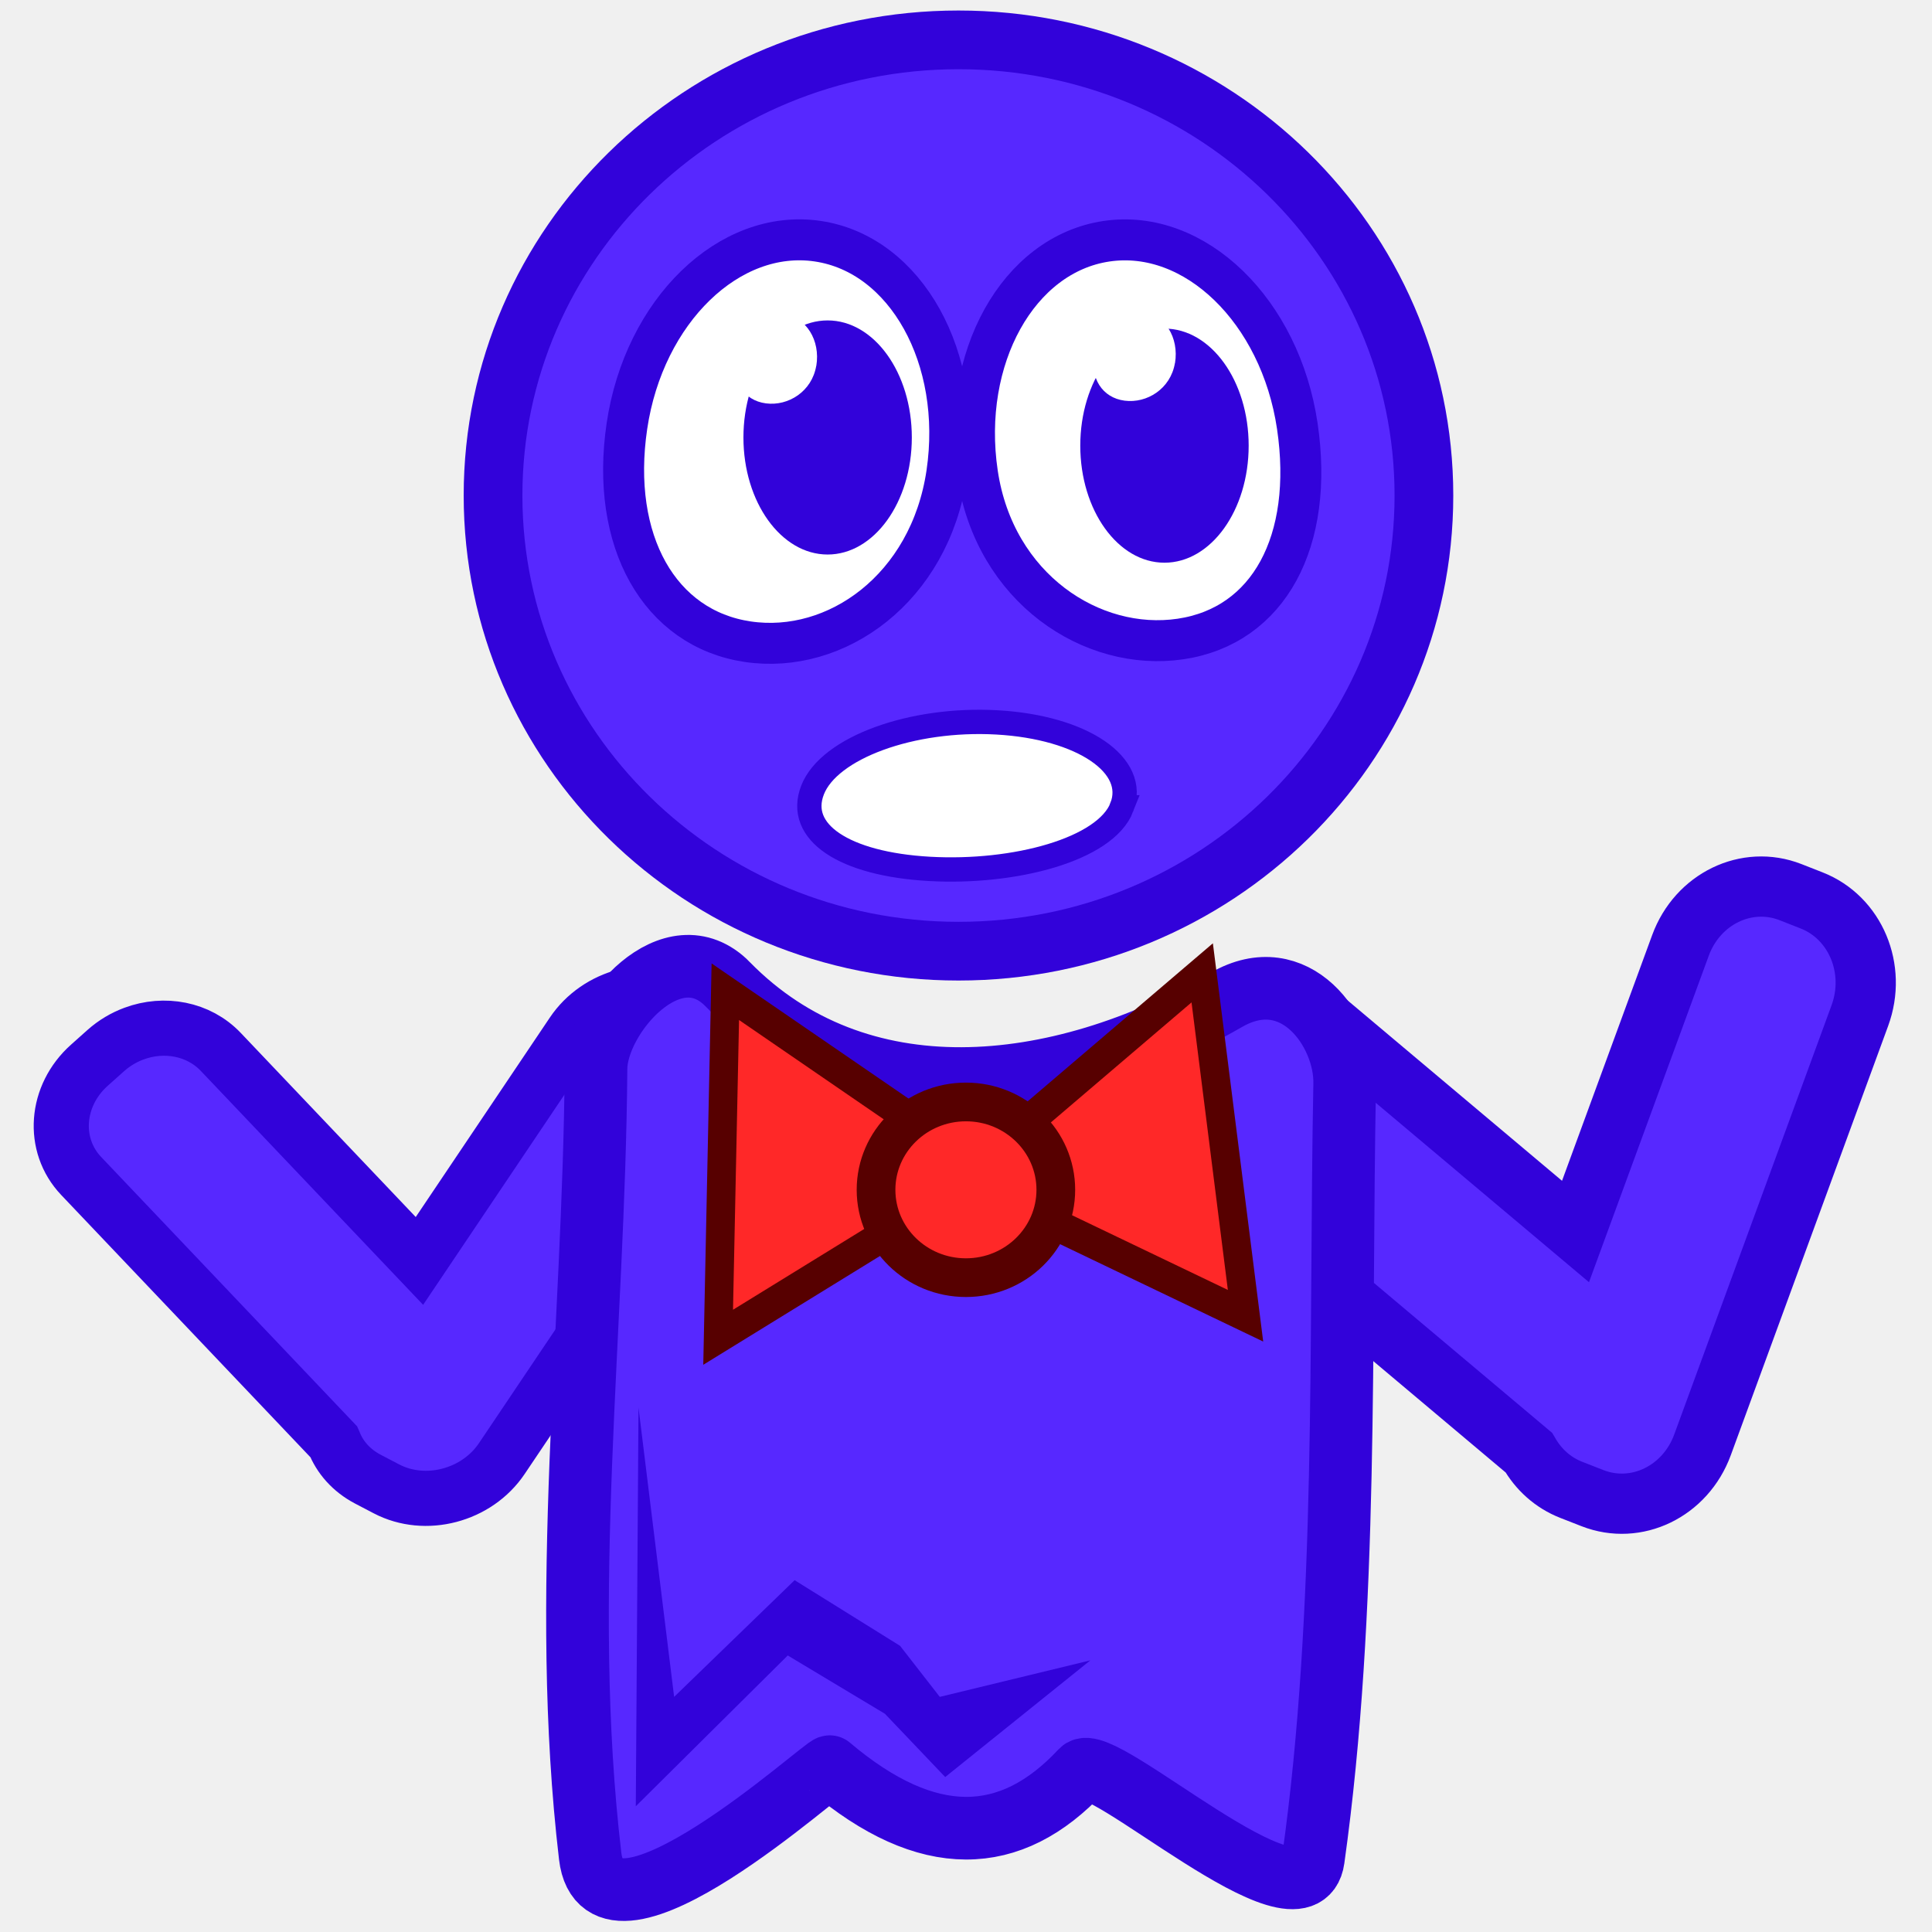
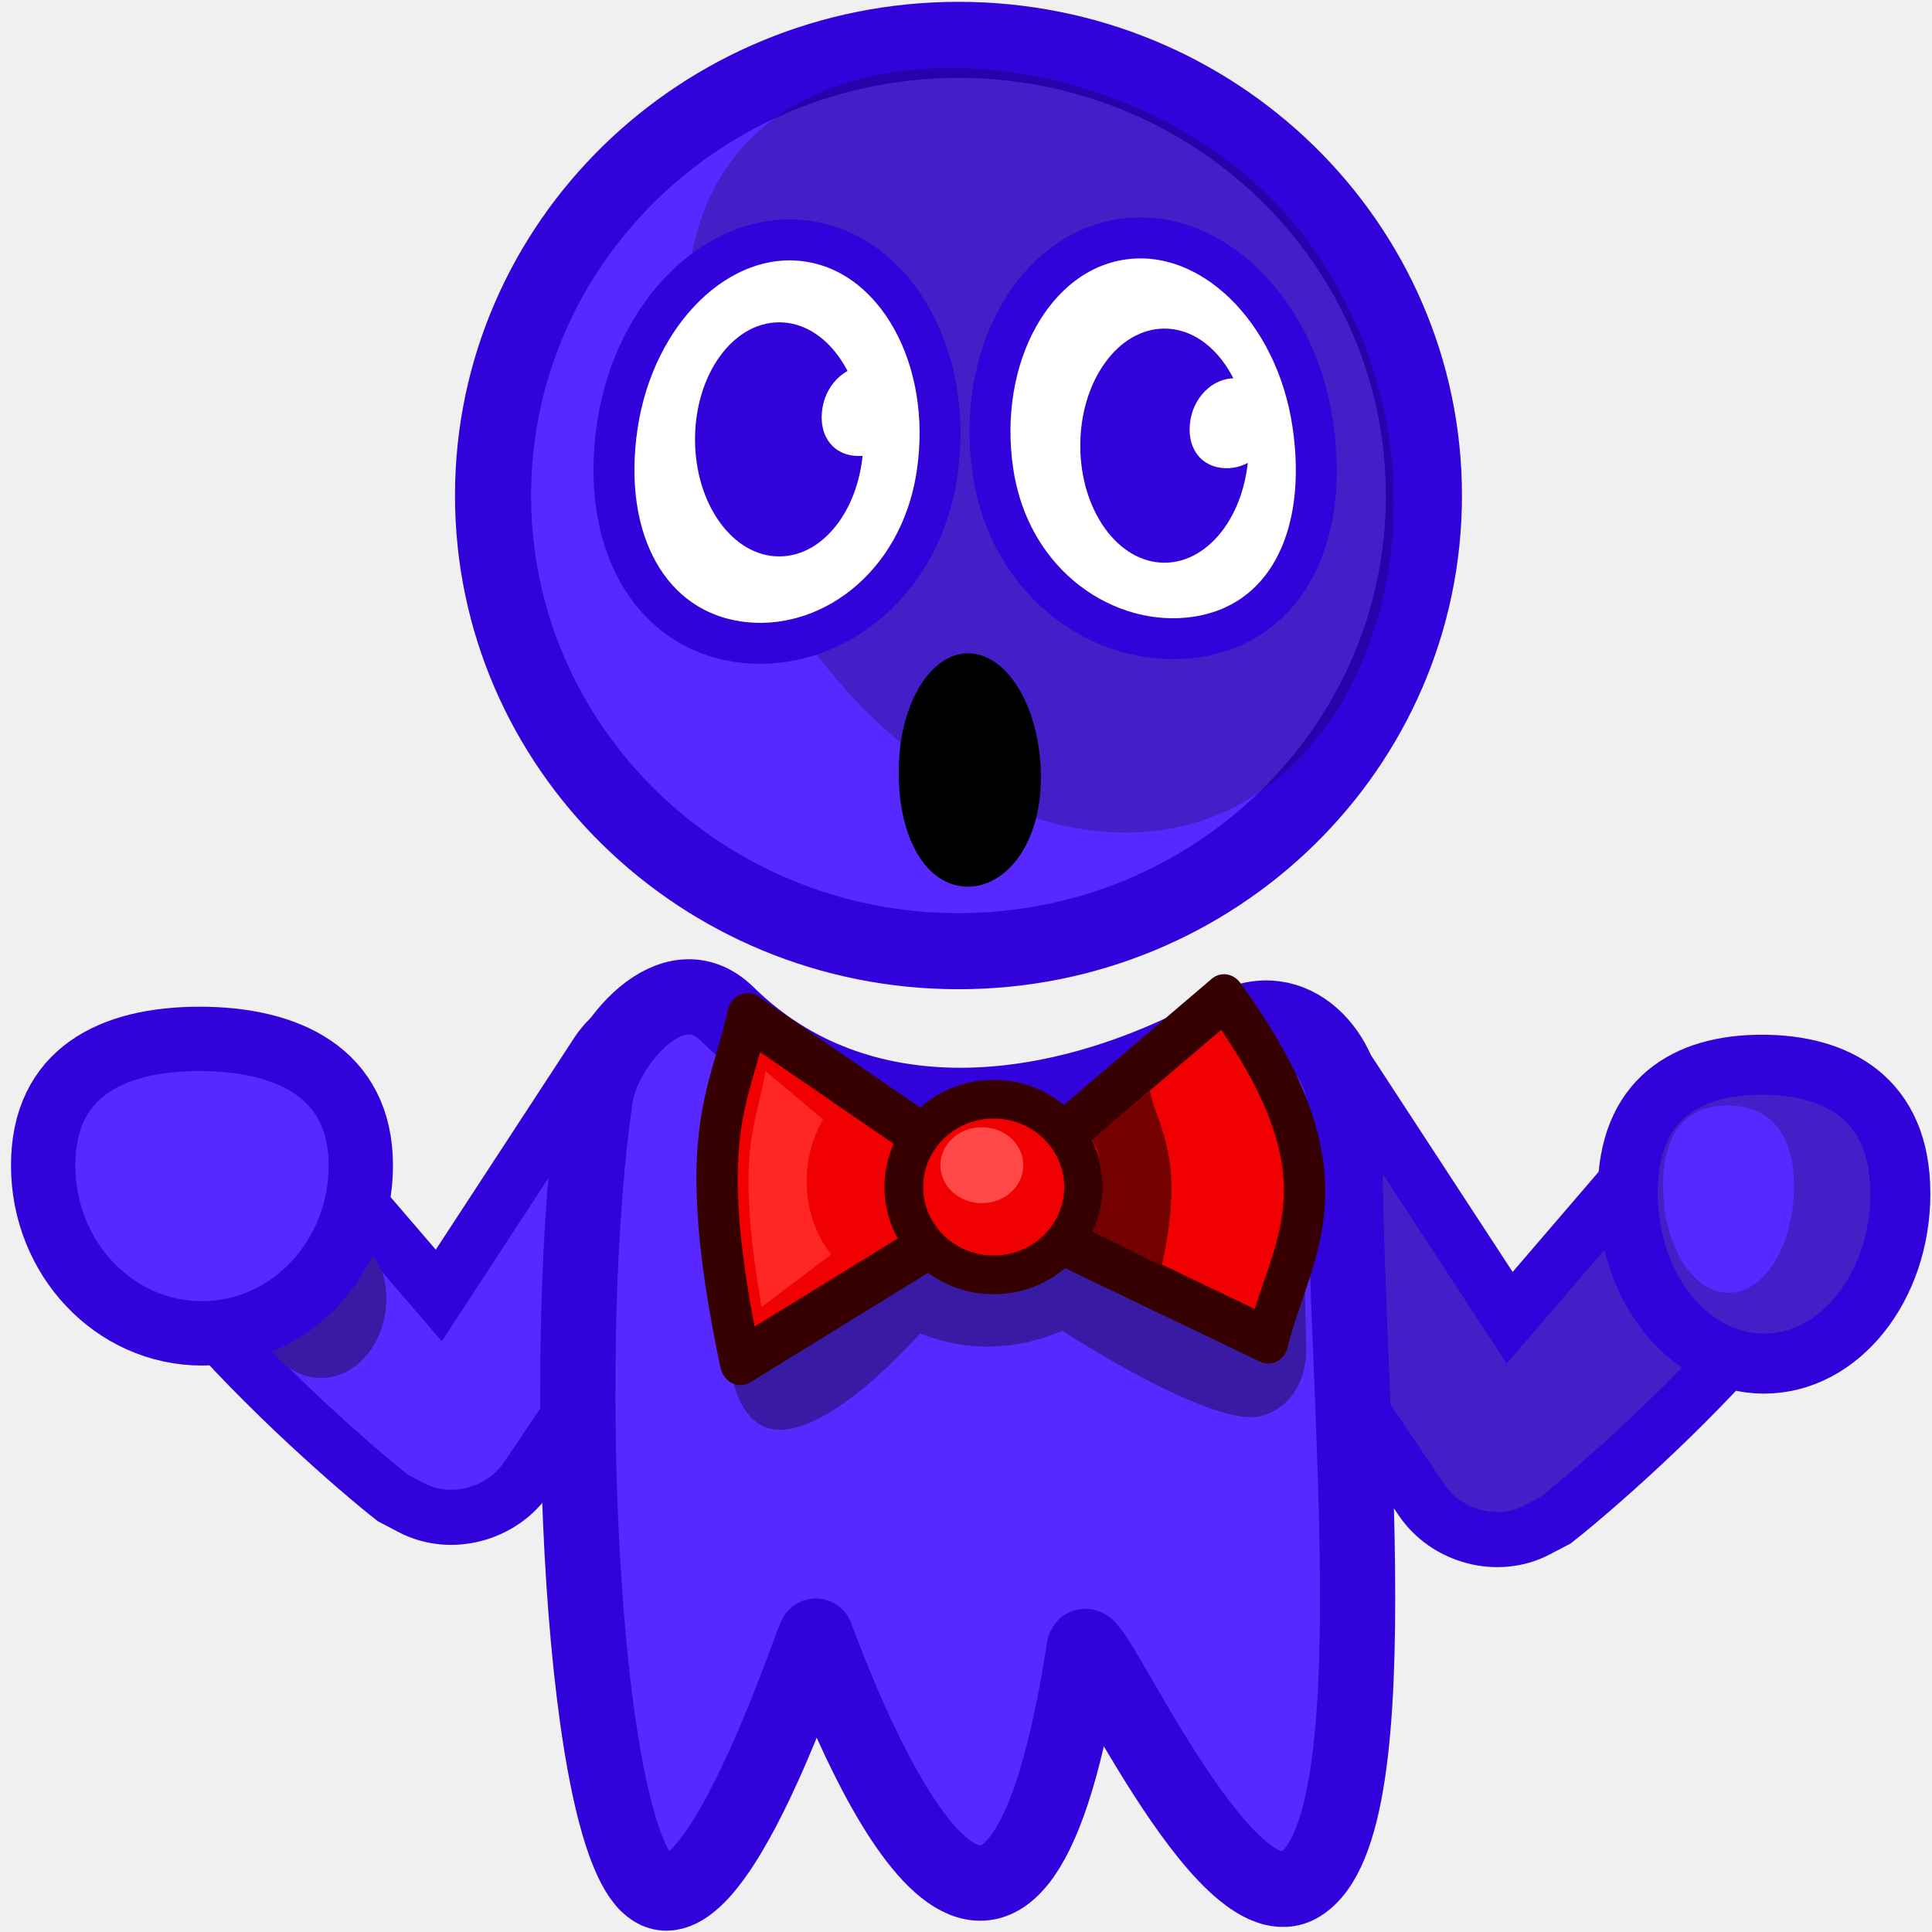
- <svg xmlns="http://www.w3.org/2000/svg" width="100" height="100" viewBox="0 0 26.458 26.458" version="1.1" id="svg1">
-   <defs id="defs1" />
+ <svg xmlns="http://www.w3.org/2000/svg" width="100" height="100" viewBox="0 0 26.458 26.458" version="1.1" id="svg1" xml:space="preserve">
+   <defs id="defs1">
+     <linearGradient id="linearGradient13895">
+       <stop style="stop-color:#000000;stop-opacity:1;" offset="0" id="stop13893" />
+     </linearGradient>
+     <filter style="color-interpolation-filters:sRGB;" id="filter14269" x="-0.312" y="-0.296" width="1.623" height="1.592">
+       <feGaussianBlur stdDeviation="0.205" result="blur" id="feGaussianBlur14263" />
+       <feComposite in="SourceGraphic" in2="blur" operator="in" result="composite1" id="feComposite14265" />
+       <feComposite in="composite1" in2="composite1" operator="in" result="composite2" id="feComposite14267" />
+     </filter>
+   </defs>
  <g id="layer1">
-     <path id="path3" style="fill:#5728ff;fill-opacity:1;stroke:#3202da;stroke-width:0.825;stroke-dasharray:none;stroke-opacity:1" d="m 16.935,13.921 c -0.128,0.081 -0.244,0.19 -0.339,0.328 l -0.183,0.265 c -0.381,0.551 -0.283,1.336 0.221,1.759 l 4.304,3.621 2.5e-4,4.44e-4 c 0.128,0.227 0.327,0.41 0.581,0.509 l 0.289,0.113 c 0.601,0.235 1.273,-0.091 1.507,-0.73 l 2.155,-5.879 c 0.234,-0.639 -0.061,-1.342 -0.662,-1.577 l -0.288,-0.113 c -0.601,-0.235 -1.273,0.091 -1.507,0.73 L 21.576,16.865 18.192,14.018 c -0.377,-0.318 -0.872,-0.339 -1.257,-0.097 z" />
-     <path id="rect1" style="fill:#5728ff;fill-opacity:1;stroke:#3202da;stroke-width:0.755;stroke-dasharray:none;stroke-opacity:1" d="m 1.835,14.155 c -0.138,0.051 -0.269,0.128 -0.386,0.232 l -0.224,0.2 c -0.467,0.416 -0.517,1.093 -0.113,1.518 l 3.46,3.641 1.561e-4,4.08e-4 c 0.081,0.209 0.238,0.39 0.464,0.509 l 0.256,0.134 c 0.533,0.279 1.238,0.094 1.58,-0.415 l 3.151,-4.686 c 0.342,-0.509 0.189,-1.144 -0.344,-1.423 L 9.423,13.73 C 8.89,13.451 8.185,13.636 7.843,14.146 L 5.744,17.268 3.023,14.405 C 2.719,14.086 2.249,14.001 1.835,14.155 Z" />
-     <path id="rect3" style="fill:#5728ff;fill-opacity:1;stroke:#3202da;stroke-width:0.858;stroke-opacity:1" d="m 9.966,13.48 c 1.775,1.808 4.489,1.562 6.828,0.213 0.944,-0.545 1.635,0.432 1.621,1.148 -0.068,3.541 0.05,7.201 -0.43,10.619 -0.148,1.053 -2.915,-1.49 -3.176,-1.21 -0.965,1.037 -2.103,1.079 -3.445,-0.056 -0.047,-0.04 -3.102,2.759 -3.282,1.223 -0.421,-3.578 0.053,-7.188 0.08,-10.782 0.005,-0.716 1.05,-1.924 1.804,-1.156 z" />
-     <ellipse style="fill:#5728ff;fill-opacity:1;stroke:#3202da;stroke-width:0.804;stroke-dasharray:none;stroke-opacity:1" id="path1" cx="13.126" cy="6.786" rx="6.374" ry="6.24" />
-     <path id="ellipse3" style="fill:#ffffff;stroke:#3202da;stroke-width:0.561;stroke-opacity:1" transform="rotate(8.428451)" d="m 13.776,4.512 c 0,1.594 -1.135,2.68 -2.358,2.68 -1.223,-2e-7 -2.07,-1.086 -2.07,-2.68 0,-1.594 0.991,-2.886 2.214,-2.886 1.223,0 2.214,1.292 2.214,2.886 z" />
-     <path id="ellipse1" style="fill:#ffffff;stroke:#3202da;stroke-width:0.561;stroke-opacity:1" transform="matrix(-0.9891997,0.1465743,0.1465743,0.9891997,0,0)" d="m -12.291,8.375 c 0,1.594 -1.197,2.651 -2.419,2.651 -1.223,0 -2.009,-1.057 -2.009,-2.651 0,-1.594 0.991,-2.886 2.214,-2.886 1.223,0 2.214,1.292 2.214,2.886 z" />
-     <path id="path2" style="fill:#ffffff;stroke:#3202da;stroke-width:0.333;stroke-opacity:1" d="m 15.363,11.056 c -0.226,0.577 -1.466,0.909 -2.635,0.843 -1.169,-0.066 -1.826,-0.504 -1.6,-1.081 0.226,-0.577 1.357,-0.991 2.526,-0.925 1.169,0.066 1.934,0.586 1.708,1.163 z" />
-     <path style="fill:#ff2828;fill-opacity:1;stroke:#570000;stroke-width:0.498;stroke-opacity:1" id="path5" d="M 11.531,16.706 6.2,16.371 9.156,11.922 Z" transform="matrix(0.03092799,0.8854601,-0.78587,0.03484738,22.60674,7.520962)" />
-     <path style="fill:#ff2828;fill-opacity:1;stroke:#570000;stroke-width:0.498;stroke-opacity:1" id="path6" d="M 11.531,16.706 6.2,16.371 9.156,11.922 Z" transform="matrix(0.0619263,0.8838333,0.7852006,-0.04760398,3.225363,8.622313)" />
-     <ellipse style="fill:#ff2828;fill-opacity:1;stroke:#570000;stroke-width:0.53;stroke-opacity:1" id="path4" cx="13.228" cy="16.294" rx="1.231" ry="1.203" />
-     <ellipse style="fill:#3202da;fill-opacity:1;stroke:none;stroke-width:0.585;stroke-opacity:1" id="path7" cx="11.334" cy="5.991" rx="1.153" ry="1.603" />
+     <path id="path3" style="fill:#441fc7;fill-opacity:1;stroke:#3202da;stroke-width:0.755;stroke-dasharray:none;stroke-opacity:1" d="m 24.503,14.72 c 0.243,0.086 0.423,0.265 0.61,0.432 1.285,1.264 -2.87,4.93 -3.811,5.668 l -0.256,0.134 c -0.533,0.279 -1.238,0.094 -1.58,-0.415 l -3.151,-4.686 c -0.342,-0.509 -0.189,-1.144 0.344,-1.423 l 0.256,-0.134 c 0.533,-0.279 1.238,-0.094 1.58,0.415 l 2.179,3.335 2.641,-3.075 c 0.303,-0.319 0.774,-0.403 1.187,-0.25 z" />
+     <path id="rect1" style="fill:#5728ff;fill-opacity:1;stroke:#3202da;stroke-width:0.755;stroke-dasharray:none;stroke-opacity:1" d="m 2.18,14.415 c -0.243,0.086 -0.423,0.265 -0.61,0.432 -1.285,1.264 2.87,4.93 3.811,5.668 l 0.256,0.134 c 0.533,0.279 1.238,0.094 1.58,-0.415 l 3.151,-4.686 c 0.342,-0.509 0.189,-1.144 -0.344,-1.423 L 9.768,13.991 C 9.235,13.712 8.53,13.897 8.188,14.406 L 6.009,17.741 3.367,14.666 C 3.064,14.346 2.593,14.262 2.18,14.415 Z" />
+     <path id="rect3" style="fill:#5728ff;fill-opacity:1;stroke:#3202da;stroke-width:1.03;stroke-dasharray:none;stroke-opacity:1" d="m 9.962,13.889 c 1.778,1.749 4.495,1.512 6.837,0.206 0.945,-0.527 1.637,0.418 1.623,1.111 -0.068,3.427 0.722,9.785 -0.619,10.602 -1.053,0.642 -2.898,-3.605 -2.955,-3.239 -0.923,5.983 -2.781,2.241 -3.675,-0.163 -0.021,-0.056 -1.408,4.294 -2.31,3.397 C 7.915,24.86 7.671,18.232 8.156,15.008 8.259,14.322 9.207,13.146 9.962,13.889 Z" />
+     <ellipse style="fill:#5728ff;fill-opacity:1;stroke:#3202da;stroke-width:1.042;stroke-dasharray:none;stroke-opacity:1" id="path1" cx="13.126" cy="6.786" rx="6.374" ry="6.24" />
+     <path id="path12" style="fill-opacity:0.22;stroke-width:0.515;stroke-linecap:round;stroke-linejoin:round" d="m 10.897,8.558 c 1.715,2.59 4.543,3.595 6.416,2.244 C 19.185,9.452 19.79,6.124 18.075,3.534 16.36,0.944 12.498,0.257 10.625,1.608 8.753,2.959 9.182,5.968 10.897,8.558 Z" />
+     <path id="ellipse3" style="fill:#ffffff;stroke:#3202da;stroke-width:0.561;stroke-opacity:1" d="M 12.833,6.483 C 12.6,8.06 11.317,8.967 10.108,8.788 8.898,8.609 8.22,7.411 8.453,5.834 8.687,4.257 9.857,3.125 11.066,3.304 c 1.21,0.179 2.001,1.603 1.767,3.179 z" />
+     <path id="ellipse1" style="fill:#ffffff;stroke:#3202da;stroke-width:0.561;stroke-opacity:1" d="m 13.598,6.456 c 0.234,1.577 1.572,2.447 2.782,2.268 C 17.589,8.545 18.212,7.384 17.978,5.807 17.745,4.231 16.575,3.098 15.365,3.277 14.156,3.457 13.365,4.88 13.598,6.456 Z" />
+     <path id="path2" style="fill:#000000;fill-opacity:1;stroke:none;stroke-width:0.282;stroke-opacity:1" d="m 14.254,10.706 c -0.019,0.915 -0.532,1.488 -1.069,1.433 -0.538,-0.055 -0.897,-0.716 -0.877,-1.631 0.019,-0.915 0.471,-1.613 1.008,-1.558 0.538,0.055 0.958,0.841 0.938,1.756 z" />
+     <ellipse style="fill:#3202da;fill-opacity:1;stroke:none;stroke-width:0.585;stroke-opacity:1" id="path7" cx="10.671" cy="6.017" rx="1.153" ry="1.603" />
    <ellipse style="fill:#3202da;fill-opacity:1;stroke:none;stroke-width:0.585;stroke-opacity:1" id="ellipse7" cx="15.947" cy="6.103" rx="1.153" ry="1.603" />
-     <path id="path8" style="fill:#ffffff;stroke:none;stroke-width:0.133;stroke-opacity:1" d="m 11.178,5.01 c -0.059,0.351 -0.383,0.554 -0.689,0.514 -0.306,-0.04 -0.477,-0.307 -0.418,-0.658 0.059,-0.351 0.355,-0.604 0.661,-0.564 0.306,0.04 0.506,0.357 0.447,0.709 z" />
-     <path id="path9" style="fill:#ffffff;stroke:none;stroke-width:0.133;stroke-opacity:1" d="m 16.09,4.973 c -0.059,0.351 -0.383,0.554 -0.689,0.514 -0.306,-0.04 -0.477,-0.307 -0.418,-0.658 0.059,-0.351 0.355,-0.604 0.661,-0.564 0.306,0.04 0.506,0.357 0.447,0.709 z" />
-     <path style="fill:#3202da;fill-opacity:1;stroke:none;stroke-width:0.663;stroke-opacity:1" d="m 8.744,19.275 -0.037,5.461 2.081,-2.065 1.331,0.799 0.825,0.866 1.988,-1.598 -2.062,0.5 -0.544,-0.699 -1.444,-0.899 -1.65,1.598 z" id="path10" />
+     <path id="path8" style="fill:#ffffff;stroke:none;stroke-width:0.133;stroke-opacity:1" d="m 12.371,5.726 c -0.059,0.351 -0.383,0.554 -0.689,0.514 -0.306,-0.04 -0.477,-0.307 -0.418,-0.658 0.059,-0.351 0.355,-0.604 0.661,-0.564 0.306,0.04 0.506,0.357 0.447,0.709 z" />
+     <path id="path9" style="fill:#ffffff;stroke:none;stroke-width:0.133;stroke-opacity:1" d="m 17.41,5.893 c -0.059,0.351 -0.383,0.554 -0.689,0.514 -0.306,-0.04 -0.477,-0.307 -0.418,-0.658 0.059,-0.351 0.355,-0.604 0.661,-0.564 0.306,0.04 0.506,0.357 0.447,0.709 z" />
+     <path style="fill:#000000;fill-opacity:0.355;stroke:none;stroke-width:0.601;stroke-linecap:round;stroke-linejoin:round;stroke-dasharray:none;stroke-opacity:1" d="m 9.975,17.212 c 0,0 -0.255,1.999 0.487,2.325 0.743,0.326 2.138,-1.275 2.138,-1.275 0.69,0.267 1.335,0.22 1.95,-0.037 0,0 2.087,1.364 2.737,1.163 0.651,-0.201 0.6,-0.938 0.6,-0.938 L 17.85,16.688 Z" id="path37" />
+     <g id="g36">
+       <path id="path5" style="fill:#f00000;stroke:#360000;stroke-width:0.719;stroke-linejoin:round" transform="matrix(0.03092799,0.8854601,-0.78587,0.03484738,22.91192,7.857737)" d="M 11.531,16.706 C 7.96,17.402 7.452,16.719 6.2,16.371 l 2.955,-4.449 z" />
+       <path id="path6" style="fill:#f00000;stroke:#360000;stroke-width:0.719;stroke-linejoin:round" transform="matrix(0.0619263,0.8838333,0.7852006,-0.04760398,3.530536,8.959088)" d="M 11.531,16.706 C 10.115,17.205 9.142,18.453 6.2,16.371 L 9.156,11.922 Z" />
+       <ellipse style="fill:#f00000;fill-opacity:1;stroke:#360000;stroke-width:0.53;stroke-opacity:1" id="path4" cx="13.608" cy="16.256" rx="1.231" ry="1.203" />
+       <ellipse style="fill:#ff4949;fill-opacity:1;stroke:none;stroke-width:0.237;stroke-opacity:1" id="ellipse34" cx="13.446" cy="15.957" rx="0.568" ry="0.52" />
+       <path id="path35" style="fill:#ff2626;fill-opacity:1;stroke:none;stroke-width:0.37;stroke-linejoin:round" d="m 10.484,14.669 c -0.131,0.765 -0.421,1.088 -0.055,3.231 l 0.953,-0.72 a 1.295,1.498 0 0 1 -0.335,-1.005 1.295,1.498 0 0 1 0.225,-0.844 z" />
+       <path id="path36" style="fill:#750000;fill-opacity:1;stroke:none;stroke-width:0.294;stroke-linejoin:round" d="m 15.747,14.942 c 0.118,0.534 0.492,0.899 0.162,2.396 l -0.951,-0.476 c 0.114,-0.219 0.142,-0.429 0.142,-0.689 -0.053,-0.223 -0.018,-0.389 -0.149,-0.562 z" />
+     </g>
+     <path id="path40" style="fill:#381aa5;fill-opacity:1;stroke:none;stroke-width:0.391;stroke-linecap:round;stroke-linejoin:round" d="m 5.292,17.77 c -1e-7,0.608 -0.402,1.101 -0.897,1.101 -0.495,0 -0.897,-0.493 -0.897,-1.101 -10e-8,-0.608 0.388,-0.83 0.883,-0.83 0.495,0 0.91,0.222 0.91,0.83 z" />
+     <path id="path38" style="fill:#5728ff;stroke:#3202da;stroke-width:0.881;stroke-linecap:round;stroke-linejoin:round" d="m 4.941,15.96 c -3e-7,1.27 -0.974,2.3 -2.175,2.3 -1.201,0 -2.175,-1.03 -2.175,-2.3 -3.1e-7,-1.27 0.941,-1.733 2.142,-1.733 1.201,0 2.208,0.463 2.208,1.733 z" />
+     <path id="path39" style="fill:#441fc7;fill-opacity:1;stroke:#3202da;stroke-width:0.822;stroke-linecap:round;stroke-linejoin:round" d="m 26.025,16.34 c -1e-6,1.289 -0.836,2.334 -1.867,2.334 -1.031,0 -1.867,-1.045 -1.867,-2.334 -1e-6,-1.289 0.807,-1.759 1.838,-1.759 1.031,0 1.895,0.469 1.895,1.759 z" />
+     <path id="path41" style="fill:#5728ff;fill-opacity:1;stroke:none;stroke-width:0.451;stroke-linecap:round;stroke-linejoin:round" d="m 24.569,16.241 c 0,0.809 -0.402,1.464 -0.897,1.464 -0.495,0 -0.897,-0.655 -0.897,-1.464 0,-0.809 0.388,-1.103 0.883,-1.103 0.495,0 0.91,0.295 0.91,1.103 z" />
  </g>
</svg>
